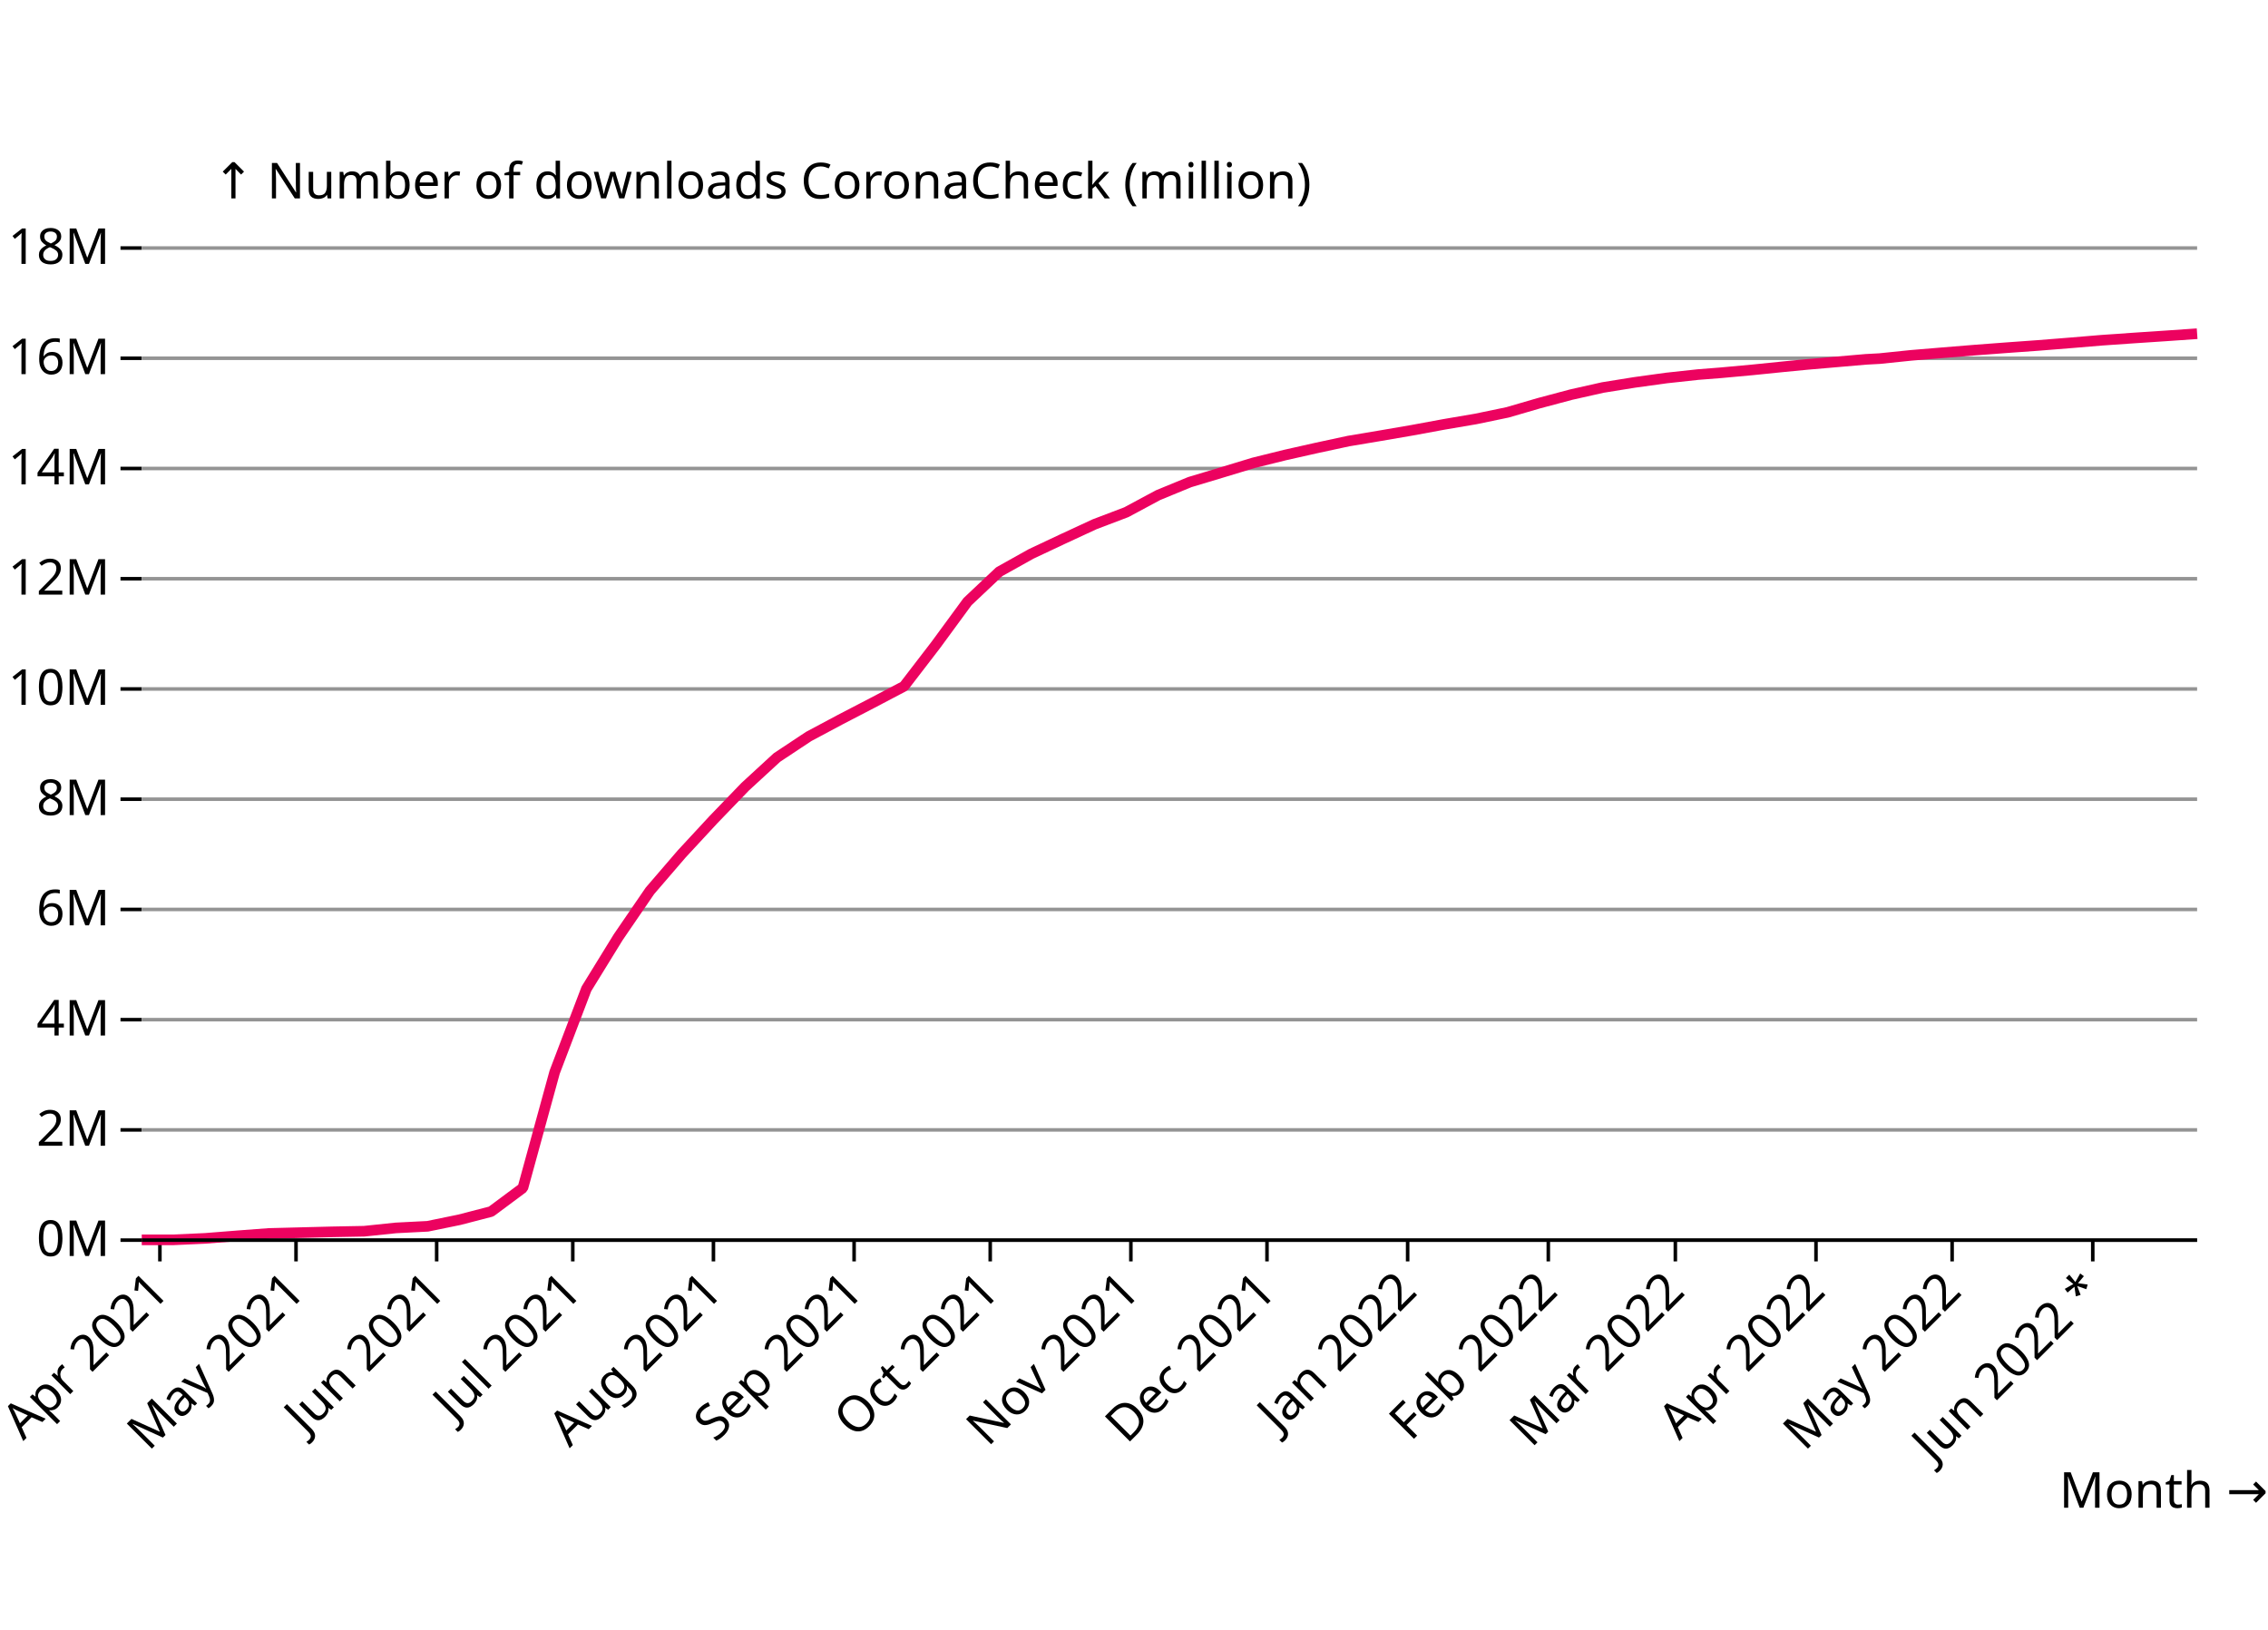
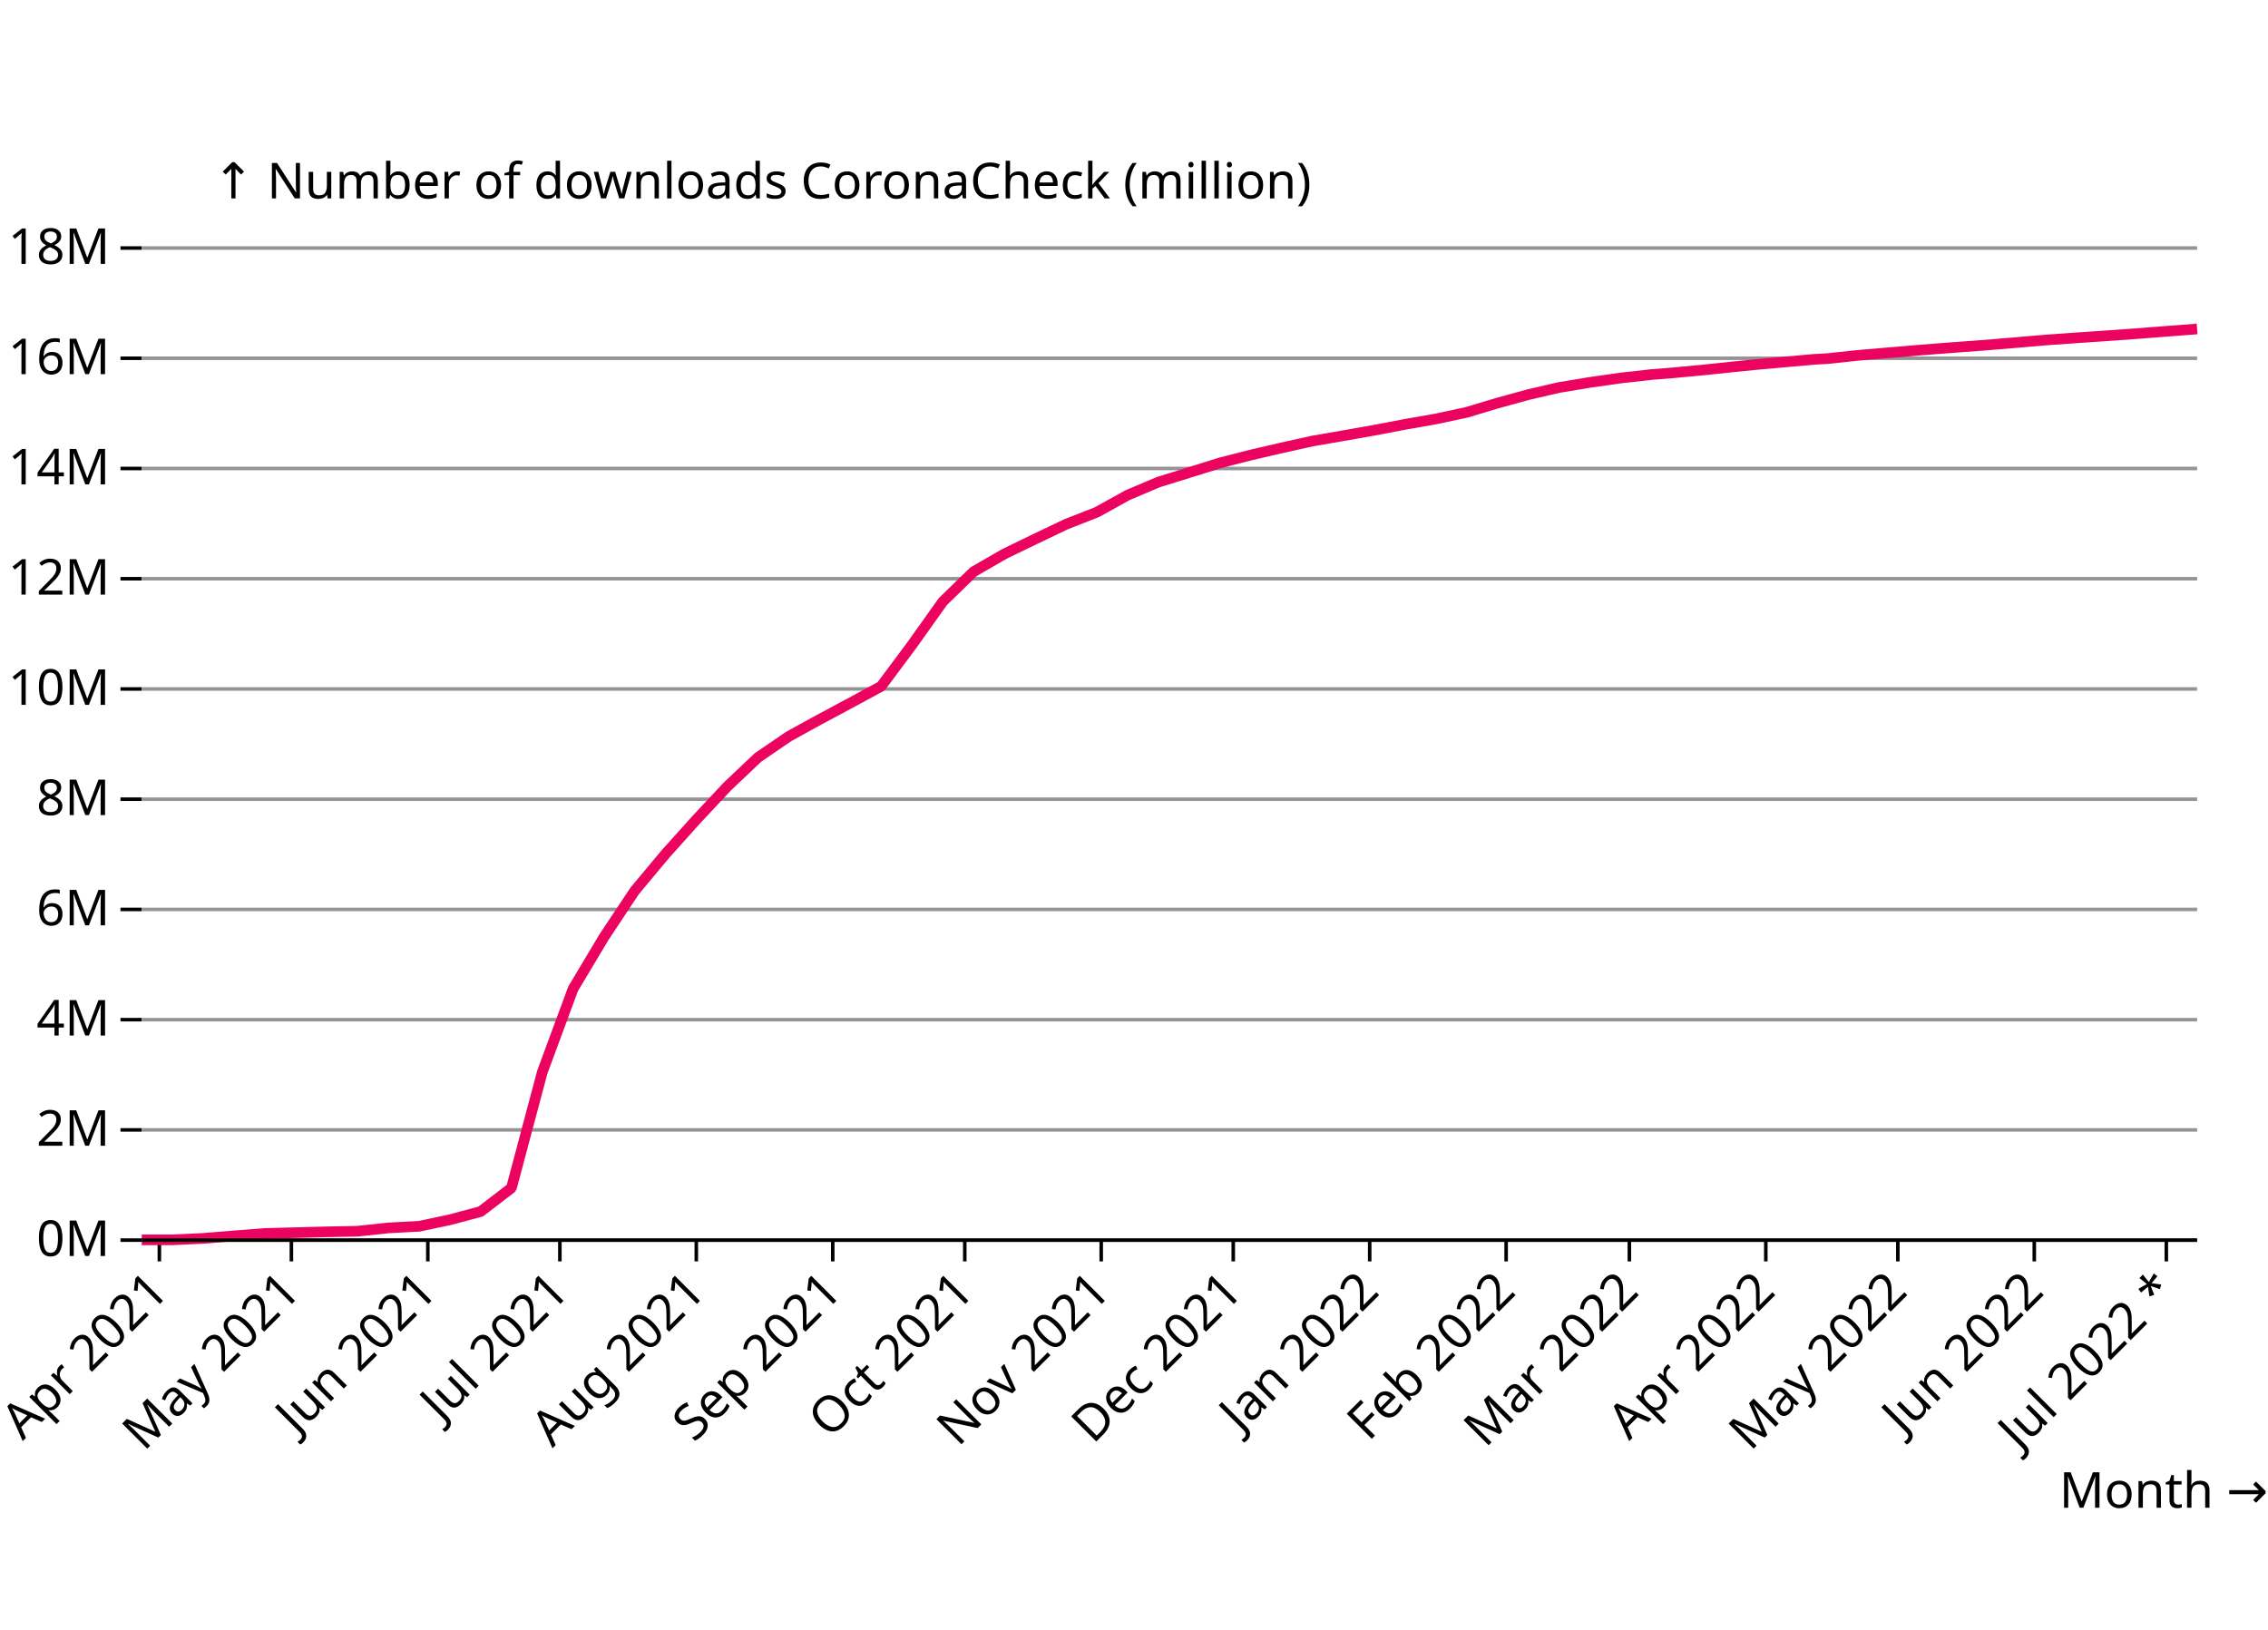
<svg xmlns="http://www.w3.org/2000/svg" class="plot" fill="currentColor" text-anchor="middle" width="640" height="460" viewBox="0 0 640 400" style="font-family: 'RO Sans', sans-serif; font-size: 14px;">
  <style>
        line[stroke-opacity] {
            stroke-opacity: 1;
            stroke: #949494;
        }
</style>
  <g transform="translate(40,0)" fill="none" text-anchor="end">
    <g class="tick" opacity="1" transform="translate(0,320)">
      <line stroke="currentColor" x2="-6" />
      <line stroke="currentColor" x2="580" stroke-opacity="0.1" />
      <text fill="currentColor" x="-9" dy="0.32em">0M</text>
    </g>
    <g class="tick" opacity="1" transform="translate(0,288.8889)">
      <line stroke="currentColor" x2="-6" />
      <line stroke="currentColor" x2="580" stroke-opacity="0.1" />
      <text fill="currentColor" x="-9" dy="0.32em">2M</text>
    </g>
    <g class="tick" opacity="1" transform="translate(0,257.7778)">
      <line stroke="currentColor" x2="-6" />
      <line stroke="currentColor" x2="580" stroke-opacity="0.1" />
      <text fill="currentColor" x="-9" dy="0.32em">4M</text>
    </g>
    <g class="tick" opacity="1" transform="translate(0,226.6667)">
      <line stroke="currentColor" x2="-6" />
      <line stroke="currentColor" x2="580" stroke-opacity="0.1" />
      <text fill="currentColor" x="-9" dy="0.32em">6M</text>
    </g>
    <g class="tick" opacity="1" transform="translate(0,195.5556)">
      <line stroke="currentColor" x2="-6" />
      <line stroke="currentColor" x2="580" stroke-opacity="0.1" />
      <text fill="currentColor" x="-9" dy="0.32em">8M</text>
    </g>
    <g class="tick" opacity="1" transform="translate(0,164.4444)">
      <line stroke="currentColor" x2="-6" />
      <line stroke="currentColor" x2="580" stroke-opacity="0.1" />
      <text fill="currentColor" x="-9" dy="0.32em">10M</text>
    </g>
    <g class="tick" opacity="1" transform="translate(0,133.3333)">
      <line stroke="currentColor" x2="-6" />
      <line stroke="currentColor" x2="580" stroke-opacity="0.1" />
      <text fill="currentColor" x="-9" dy="0.32em">12M</text>
    </g>
    <g class="tick" opacity="1" transform="translate(0,102.2222)">
      <line stroke="currentColor" x2="-6" />
      <line stroke="currentColor" x2="580" stroke-opacity="0.1" />
      <text fill="currentColor" x="-9" dy="0.32em">14M</text>
    </g>
    <g class="tick" opacity="1" transform="translate(0,71.11111)">
      <line stroke="currentColor" x2="-6" />
      <line stroke="currentColor" x2="580" stroke-opacity="0.1" />
      <text fill="currentColor" x="-9" dy="0.32em">16M</text>
    </g>
    <g class="tick" opacity="1" transform="translate(0,40)">
      <line stroke="currentColor" x2="-6" />
      <line stroke="currentColor" x2="580" stroke-opacity="0.1" />
      <text fill="currentColor" x="-9" dy="0.32em">18M</text>
    </g>
    <text fill="currentColor" transform="translate(20,40)" dy="-1em" text-anchor="start">↑ Number of downloads CoronaCheck (million)</text>
  </g>
  <g transform="translate(0,320)" fill="none" text-anchor="middle">
-     <g class="tick" opacity="1" transform="translate(45.12141,0)">
+     <g class="tick" opacity="1" transform="translate(44.96788,0)">
      <line stroke="currentColor" y2="6" />
      <text fill="currentColor" dy="0.32em" transform="translate(0, 11.82843) rotate(-45)" text-anchor="end">Apr 2021</text>
    </g>
-     <g class="tick" opacity="1" transform="translate(83.53201,0)">
+     <g class="tick" opacity="1" transform="translate(82.22698,0)">
      <line stroke="currentColor" y2="6" />
      <text fill="currentColor" dy="0.32em" transform="translate(0, 11.82843) rotate(-45)" text-anchor="end">May 2021</text>
    </g>
-     <g class="tick" opacity="1" transform="translate(123.223,0)">
+     <g class="tick" opacity="1" transform="translate(120.7281,0)">
      <line stroke="currentColor" y2="6" />
      <text fill="currentColor" dy="0.32em" transform="translate(0, 11.82843) rotate(-45)" text-anchor="end">Jun 2021</text>
    </g>
-     <g class="tick" opacity="1" transform="translate(161.6336,0)">
+     <g class="tick" opacity="1" transform="translate(157.9872,0)">
      <line stroke="currentColor" y2="6" />
      <text fill="currentColor" dy="0.32em" transform="translate(0, 11.82843) rotate(-45)" text-anchor="end">Jul 2021</text>
    </g>
-     <g class="tick" opacity="1" transform="translate(201.3245,0)">
+     <g class="tick" opacity="1" transform="translate(196.4882,0)">
      <line stroke="currentColor" y2="6" />
      <text fill="currentColor" dy="0.32em" transform="translate(0, 11.82843) rotate(-45)" text-anchor="end">Aug 2021</text>
    </g>
-     <g class="tick" opacity="1" transform="translate(241.0155,0)">
+     <g class="tick" opacity="1" transform="translate(234.9893,0)">
      <line stroke="currentColor" y2="6" />
      <text fill="currentColor" dy="0.32em" transform="translate(0, 11.82843) rotate(-45)" text-anchor="end">Sep 2021</text>
    </g>
-     <g class="tick" opacity="1" transform="translate(279.426,0)">
+     <g class="tick" opacity="1" transform="translate(272.2484,0)">
      <line stroke="currentColor" y2="6" />
      <text fill="currentColor" dy="0.32em" transform="translate(0, 11.82843) rotate(-45)" text-anchor="end">Oct 2021</text>
    </g>
-     <g class="tick" opacity="1" transform="translate(319.117,0)">
+     <g class="tick" opacity="1" transform="translate(310.7495,0)">
      <line stroke="currentColor" y2="6" />
      <text fill="currentColor" dy="0.32em" transform="translate(0, 11.82843) rotate(-45)" text-anchor="end">Nov 2021</text>
    </g>
-     <g class="tick" opacity="1" transform="translate(357.5276,0)">
+     <g class="tick" opacity="1" transform="translate(348.0086,0)">
      <line stroke="currentColor" y2="6" />
      <text fill="currentColor" dy="0.32em" transform="translate(0, 11.82843) rotate(-45)" text-anchor="end">Dec 2021</text>
    </g>
-     <g class="tick" opacity="1" transform="translate(397.2185,0)">
+     <g class="tick" opacity="1" transform="translate(386.5096,0)">
      <line stroke="currentColor" y2="6" />
      <text fill="currentColor" dy="0.32em" transform="translate(0, 11.82843) rotate(-45)" text-anchor="end">Jan 2022</text>
    </g>
-     <g class="tick" opacity="1" transform="translate(436.9095,0)">
+     <g class="tick" opacity="1" transform="translate(425.0107,0)">
      <line stroke="currentColor" y2="6" />
      <text fill="currentColor" dy="0.32em" transform="translate(0, 11.82843) rotate(-45)" text-anchor="end">Feb 2022</text>
    </g>
-     <g class="tick" opacity="1" transform="translate(472.7594,0)">
+     <g class="tick" opacity="1" transform="translate(459.7859,0)">
      <line stroke="currentColor" y2="6" />
      <text fill="currentColor" dy="0.32em" transform="translate(0, 11.82843) rotate(-45)" text-anchor="end">Mar 2022</text>
    </g>
-     <g class="tick" opacity="1" transform="translate(512.4503,0)">
+     <g class="tick" opacity="1" transform="translate(498.2869,0)">
      <line stroke="currentColor" y2="6" />
      <text fill="currentColor" dy="0.32em" transform="translate(0, 11.82843) rotate(-45)" text-anchor="end">Apr 2022</text>
    </g>
-     <g class="tick" opacity="1" transform="translate(550.8609,0)">
+     <g class="tick" opacity="1" transform="translate(535.546,0)">
      <line stroke="currentColor" y2="6" />
      <text fill="currentColor" dy="0.32em" transform="translate(0, 11.82843) rotate(-45)" text-anchor="end">May 2022</text>
    </g>
-     <g class="tick" opacity="1" transform="translate(590.5519,0)">
+     <g class="tick" opacity="1" transform="translate(574.0471,0)">
      <line stroke="currentColor" y2="6" />
-       <text fill="currentColor" dy="0.32em" transform="translate(0, 11.82843) rotate(-45)" text-anchor="end">Jun 2022 *</text>
+       <text fill="currentColor" dy="0.32em" transform="translate(0, 11.82843) rotate(-45)" text-anchor="end">Jun 2022</text>
+     </g>
+     <g class="tick" opacity="1" transform="translate(611.3062,0)">
+       <line stroke="currentColor" y2="6" />
+       <text fill="currentColor" dy="0.32em" transform="translate(0, 11.82843) rotate(-45)" text-anchor="end">Jul 2022 *</text>
    </g>
    <text fill="currentColor" transform="translate(640,80)" dy="-0.32em" text-anchor="end">Month →</text>
  </g>
  <g fill="none" stroke="#ec025f" stroke-width="3" stroke-miterlimit="1">
-     <path d="M40,319.923L48.962,319.914L57.925,319.505L66.887,318.793L75.85,318.12L84.812,317.889L93.775,317.659L102.737,317.489L111.7,316.554L120.662,316.096L129.625,314.256L138.587,311.932L147.55,305.265L156.512,272.614L165.475,249.082L174.437,234.526L183.4,221.424L192.362,211.008L201.325,201.329L210.287,192.031L219.249,183.789L228.212,177.844L237.174,173.061L246.137,168.409L255.099,163.693L264.062,152.027L273.024,139.805L281.987,131.347L290.949,126.34L299.912,122.117L308.874,117.967L317.837,114.558L326.799,109.743L335.762,106.057L344.724,103.363L353.687,100.639L362.649,98.417L371.611,96.4L380.574,94.472L389.536,92.968L398.499,91.428L407.461,89.773L416.424,88.246L425.386,86.385L434.349,83.774L443.311,81.385L443.311,81.385L452.274,79.368L461.236,77.927L470.199,76.688L479.161,75.714L485.563,75.212L494.525,74.388L503.488,73.478L509.89,72.858L526.534,71.417L530.375,71.21L539.338,70.286L548.3,69.542L557.263,68.81L566.225,68.133L575.188,67.49L584.15,66.773L593.113,66.024L602.075,65.4L611.038,64.805L620,64.183" />
+     <path d="M40,319.923L48.694,319.914L57.388,319.505L66.081,318.793L74.775,318.12L83.469,317.889L92.163,317.659L100.857,317.489L109.55,316.554L118.244,316.096L126.938,314.256L135.632,311.932L144.325,305.265L153.019,272.614L161.713,249.082L170.407,234.526L179.101,221.424L187.794,211.008L196.488,201.329L205.182,192.031L213.876,183.789L222.57,177.844L231.263,173.061L239.957,168.409L248.651,163.693L257.345,152.027L266.039,139.805L274.732,131.347L283.426,126.34L292.12,122.117L300.814,117.967L309.507,114.558L318.201,109.743L326.895,106.057L335.589,103.363L344.283,100.639L352.976,98.417L361.67,96.4L370.364,94.472L379.058,92.968L387.752,91.428L396.445,89.773L405.139,88.246L413.833,86.385L422.527,83.774L431.221,81.385L431.221,81.385L439.914,79.368L448.608,77.927L457.302,76.688L465.996,75.714L472.206,75.212L480.899,74.388L489.593,73.478L495.803,72.858L511.949,71.417L515.675,71.21L524.368,70.286L533.062,69.542L541.756,68.81L550.45,68.133L559.143,67.49L567.837,66.773L576.531,66.024L585.225,65.4L593.919,64.805L602.612,64.183L611.306,63.509L620,62.837" />
  </g>
  <g stroke="currentColor">
    <line x1="40" x2="620" y1="320" y2="320" />
  </g>
</svg>
